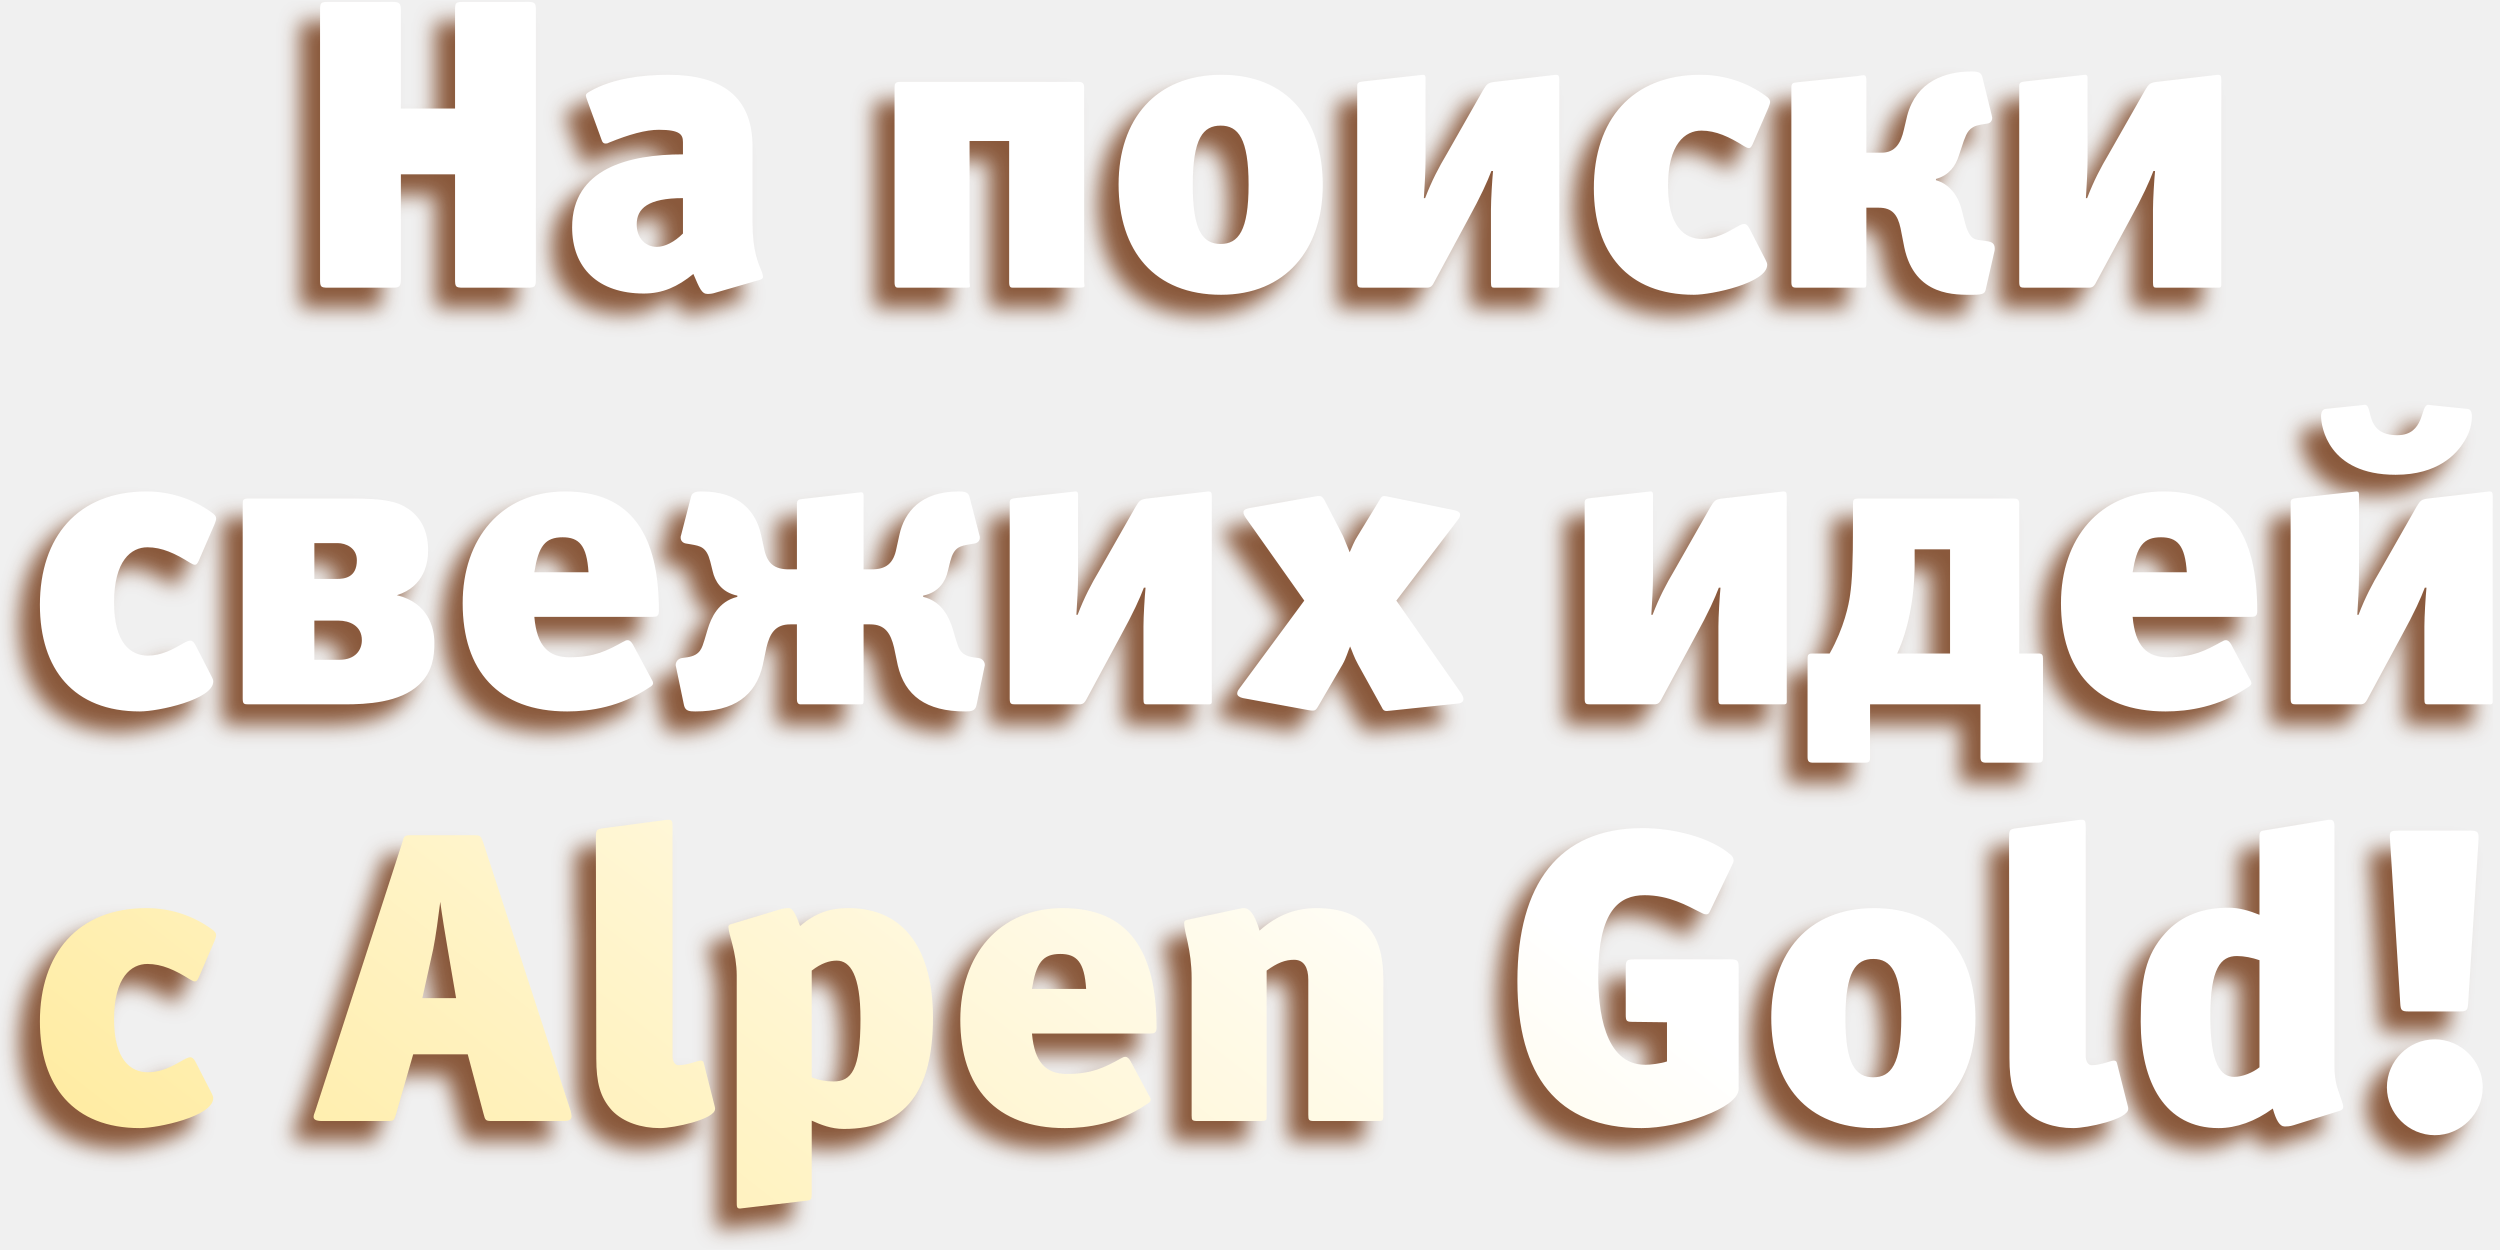
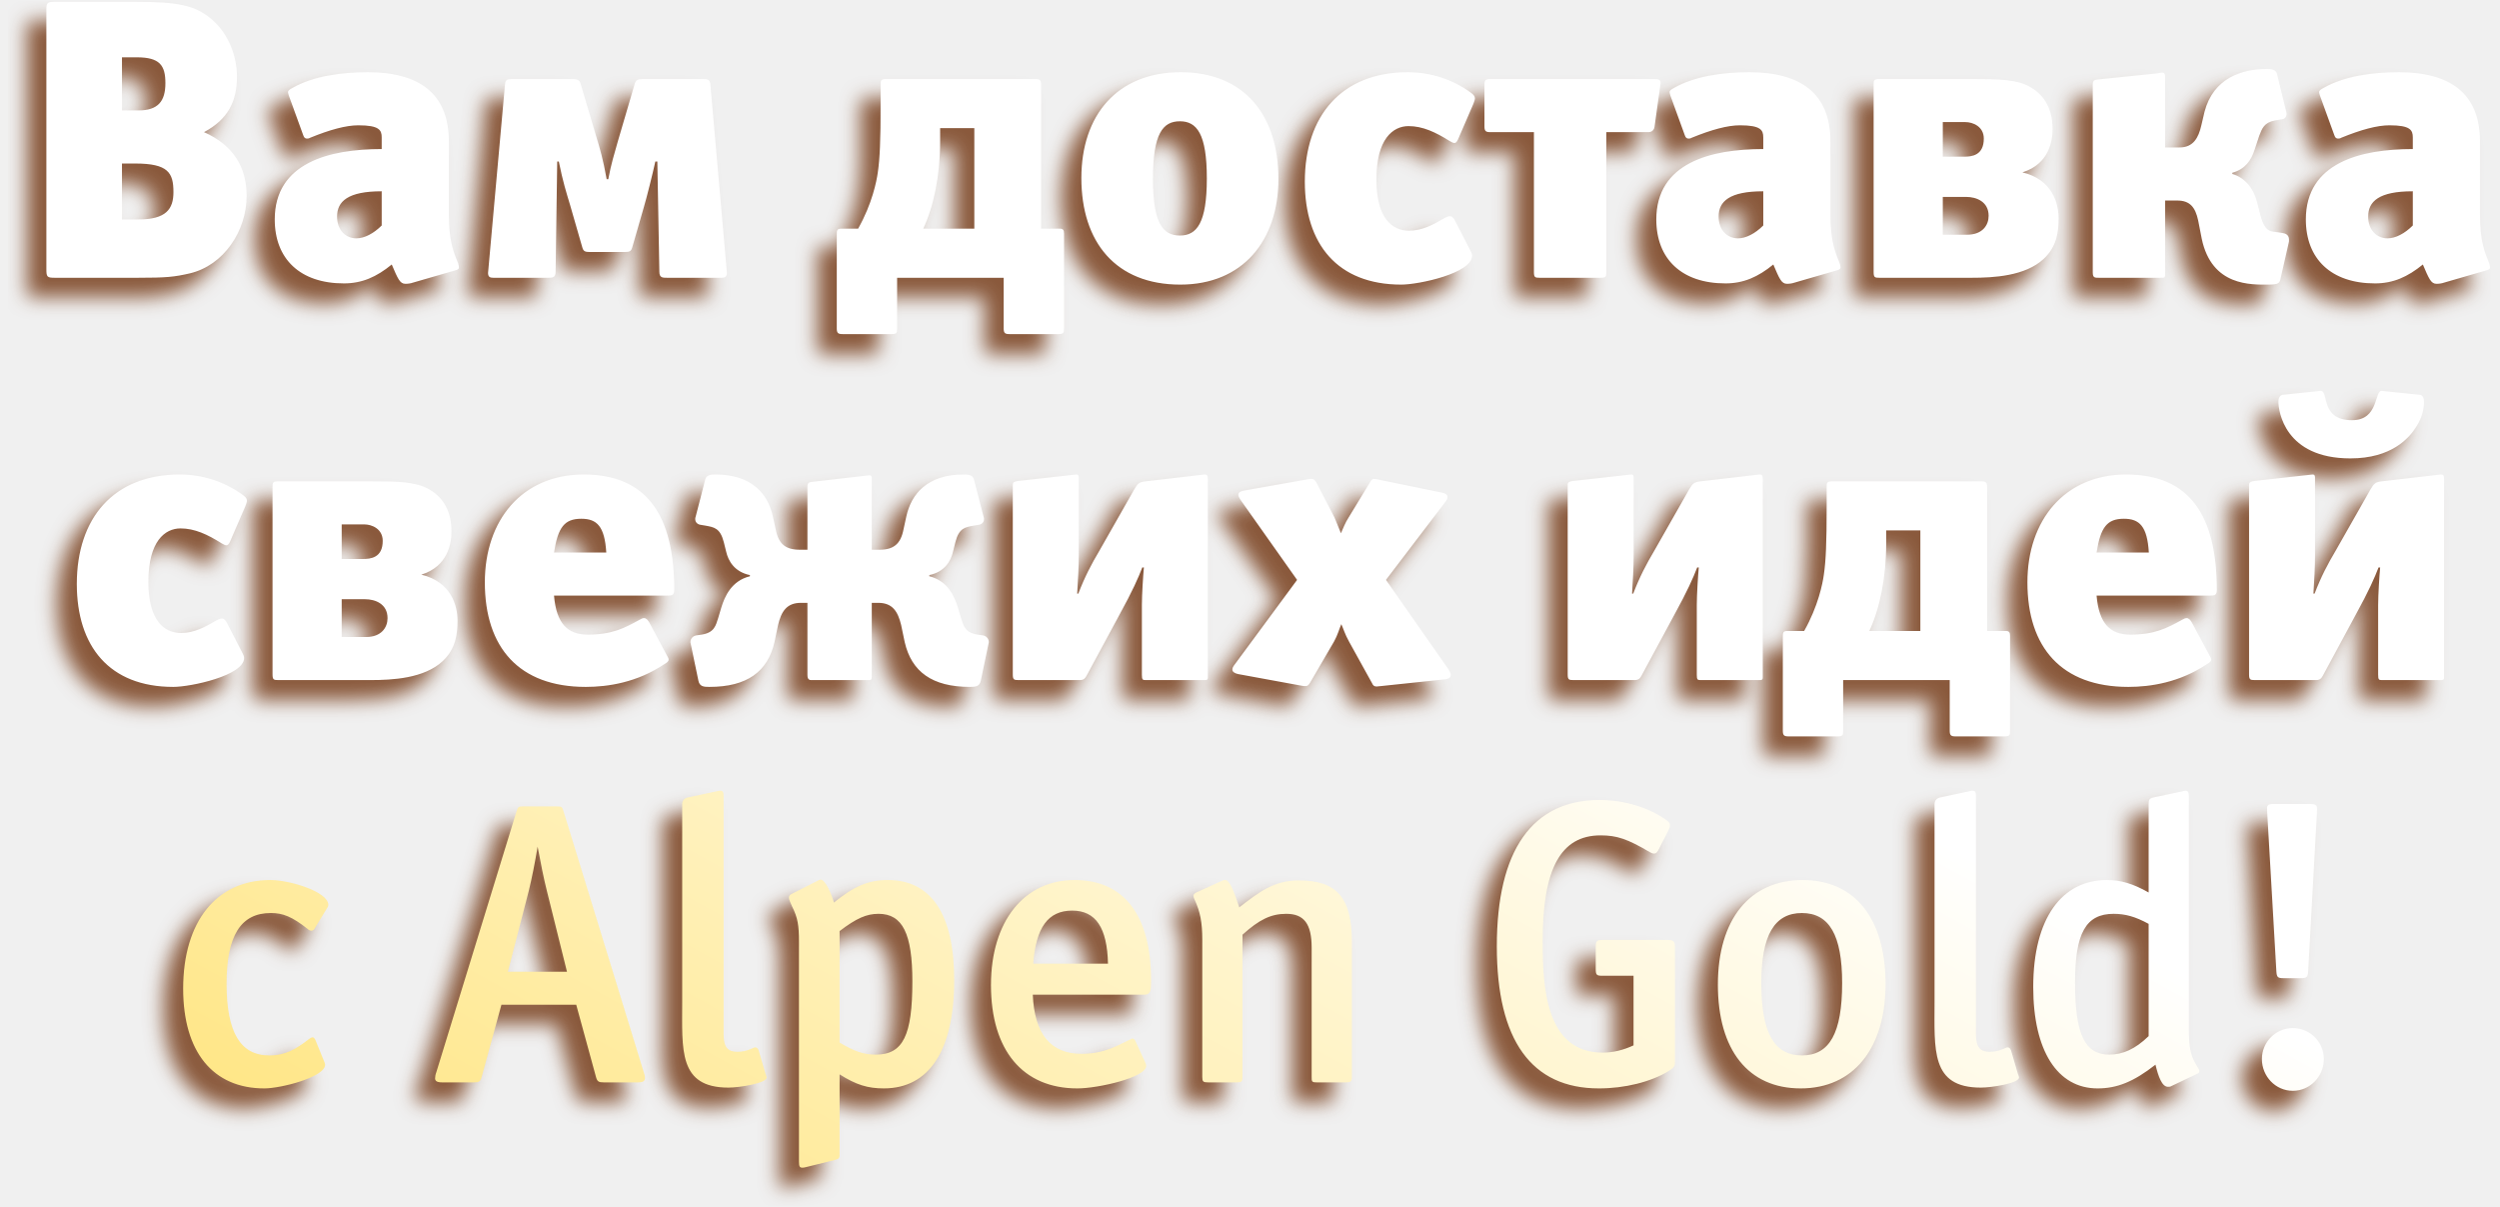
- <svg xmlns="http://www.w3.org/2000/svg" width="252" height="126" viewBox="0 0 252 126" fill="none">
+ <svg xmlns="http://www.w3.org/2000/svg" width="261" height="126" viewBox="0 0 261 126" fill="none">
  <g filter="url(#filter0_d)">
-     <path d="M54.017 28.118V1.028C54.017 0.314 53.933 0.188 53.135 0.188H46.709C45.911 0.188 45.869 0.314 45.869 1.028V10.94H40.409V1.028C40.409 0.314 40.241 0.188 39.527 0.188H33.101C32.303 0.188 32.261 0.314 32.261 1.028V28.118C32.261 28.916 32.303 29 33.101 29H39.527C40.241 29 40.409 28.916 40.409 28.118V17.576H45.869V28.118C45.869 28.916 45.911 29 46.709 29H53.135C53.933 29 54.017 28.916 54.017 28.118ZM76.822 27.488C76.402 26.438 75.856 25.304 75.856 22.406V14.762C75.856 9.764 72.748 7.538 67.372 7.538C64.6 7.538 61.702 7.958 59.602 9.134C59.224 9.344 59.056 9.428 59.056 9.638C59.056 9.722 59.098 9.806 59.14 9.974L60.652 14.132C60.736 14.384 60.862 14.468 61.03 14.468C61.114 14.468 61.24 14.468 61.366 14.384C63.424 13.544 65.104 13.082 66.406 13.082C68.59 13.082 68.842 13.586 68.842 14.342V15.56C63.382 15.56 57.67 16.988 57.67 22.91C57.67 27.026 60.316 29.588 64.894 29.588C66.784 29.588 68.296 28.916 69.892 27.614C70.522 29.084 70.732 29.63 71.32 29.63C71.614 29.63 71.866 29.588 72.118 29.504L76.612 28.202C76.864 28.118 76.906 28.034 76.906 27.908C76.906 27.782 76.864 27.656 76.822 27.488ZM68.842 23.54C68.002 24.38 67.036 24.884 66.196 24.884C65.104 24.884 64.18 24.044 64.18 22.616C64.18 21.02 65.314 19.97 68.842 19.97V23.54ZM90.171 28.454C90.171 28.958 90.339 29 90.549 29H97.101C97.647 29 97.773 29 97.773 28.832C97.773 28.748 97.731 28.58 97.731 28.412V14.216H101.721V28.454C101.721 28.958 101.889 29 102.099 29H108.651C109.197 29 109.323 28.958 109.323 28.79C109.323 28.706 109.281 28.58 109.281 28.412V8.798C109.281 8.42 109.113 8.252 108.735 8.252H90.759C90.297 8.252 90.171 8.378 90.171 8.84V28.454ZM133.334 18.668C133.334 12.032 129.764 7.538 123.128 7.538C116.492 7.538 112.754 12.032 112.754 18.584C112.754 25.304 116.366 29.714 123.086 29.714C129.596 29.714 133.334 25.136 133.334 18.668ZM125.858 18.626C125.858 23.288 124.808 24.59 123.044 24.59C121.28 24.59 120.23 23.33 120.23 18.668C120.23 13.922 121.28 12.662 123.044 12.662C124.808 12.662 125.858 13.964 125.858 18.626ZM136.806 28.412C136.806 28.958 136.932 29 137.394 29H143.82C144.24 29 144.366 28.79 144.492 28.58L147.936 22.196C149.322 19.676 149.91 18.332 150.33 17.24H150.498C150.414 18.122 150.288 20.096 150.288 21.146V28.454C150.288 28.958 150.372 29 150.666 29H156.84C157.008 29 157.176 29 157.176 28.748V8.042C157.176 7.622 157.092 7.538 156.84 7.538L150.666 8.252C149.994 8.336 149.868 8.462 149.49 9.092L145.836 15.518C145.038 16.862 144.324 18.206 143.652 19.97H143.526C143.61 18.752 143.694 17.156 143.694 15.938V7.832C143.694 7.58 143.568 7.538 143.442 7.538L137.394 8.21C137.058 8.252 136.806 8.294 136.806 8.63V28.412ZM178.258 10.856C178.342 10.604 178.426 10.436 178.426 10.268C178.426 10.058 178.3 9.89 178.006 9.68C176.116 8.294 173.806 7.538 171.412 7.538C164.482 7.538 160.66 12.116 160.66 18.962C160.66 25.472 164.062 29.714 170.74 29.714C172.546 29.714 178.132 28.538 178.132 26.69C178.132 26.522 178.048 26.354 177.964 26.186L176.368 23.078C176.2 22.742 176.032 22.574 175.822 22.574C175.654 22.574 175.444 22.658 175.15 22.826C174.058 23.456 172.924 24.086 171.538 24.086C169.816 24.086 168.136 22.826 168.136 18.752C168.136 14.51 169.858 13.166 171.496 13.166C172.966 13.166 174.31 13.796 175.78 14.72C175.99 14.846 176.158 14.93 176.284 14.93C176.452 14.93 176.536 14.804 176.662 14.552L178.258 10.856ZM188.13 20.936H189.39C190.734 20.936 191.28 21.65 191.574 22.994L191.952 24.926C193.002 29.924 197.16 29.714 198.924 29.714C199.974 29.714 200.1 29.546 200.184 29.084L201.024 25.388C201.066 25.262 201.066 25.178 201.066 25.052C201.066 24.716 200.94 24.422 200.436 24.338L199.932 24.254C199.218 24.128 198.546 24.38 198.042 22.322L197.748 21.188C197.37 19.634 196.446 18.542 195.144 18.164V18.038C196.488 17.66 197.118 16.736 197.454 15.686L197.958 14.174C198.252 13.418 198.462 12.788 199.596 12.578L200.352 12.452C200.646 12.41 200.814 12.158 200.814 11.864C200.814 11.78 200.772 11.738 200.772 11.654L199.806 7.706C199.68 7.244 199.218 7.202 198.756 7.202C196.11 7.202 193.17 8.168 192.246 11.654L191.91 13.082C191.616 14.384 191.07 15.392 189.642 15.392H188.13V8.084C188.13 7.706 188.046 7.58 187.836 7.58C187.71 7.58 187.542 7.622 187.29 7.664L181.158 8.294C180.738 8.336 180.57 8.378 180.57 8.84V28.454C180.57 29 180.78 29 181.2 29H187.71C188.13 29 188.13 29 188.13 28.412V20.936ZM203.538 28.412C203.538 28.958 203.664 29 204.126 29H210.552C210.972 29 211.098 28.79 211.224 28.58L214.668 22.196C216.054 19.676 216.642 18.332 217.062 17.24H217.23C217.146 18.122 217.02 20.096 217.02 21.146V28.454C217.02 28.958 217.104 29 217.398 29H223.572C223.74 29 223.908 29 223.908 28.748V8.042C223.908 7.622 223.824 7.538 223.572 7.538L217.398 8.252C216.726 8.336 216.6 8.462 216.222 9.092L212.568 15.518C211.77 16.862 211.056 18.206 210.384 19.97H210.258C210.342 18.752 210.426 17.156 210.426 15.938V7.832C210.426 7.58 210.3 7.538 210.174 7.538L204.126 8.21C203.79 8.252 203.538 8.294 203.538 8.63V28.412ZM21.62 52.856C21.704 52.604 21.788 52.436 21.788 52.268C21.788 52.058 21.662 51.89 21.368 51.68C19.478 50.294 17.168 49.538 14.774 49.538C7.844 49.538 4.022 54.116 4.022 60.962C4.022 67.472 7.424 71.714 14.102 71.714C15.908 71.714 21.494 70.538 21.494 68.69C21.494 68.522 21.41 68.354 21.326 68.186L19.73 65.078C19.562 64.742 19.394 64.574 19.184 64.574C19.016 64.574 18.806 64.658 18.512 64.826C17.42 65.456 16.286 66.086 14.9 66.086C13.178 66.086 11.498 64.826 11.498 60.752C11.498 56.51 13.22 55.166 14.858 55.166C16.328 55.166 17.672 55.796 19.142 56.72C19.352 56.846 19.52 56.93 19.646 56.93C19.814 56.93 19.898 56.804 20.024 56.552L21.62 52.856ZM34.712 71C36.98 71 40.298 70.832 42.23 69.026C43.616 67.724 43.784 66.17 43.784 64.784C43.784 63.272 43.154 60.752 40.004 59.996C42.818 59.114 43.154 56.678 43.154 55.46C43.154 53.024 41.978 51.722 40.76 51.05C39.374 50.294 37.61 50.252 34.67 50.252H25.052C24.506 50.252 24.464 50.378 24.464 50.84V70.412C24.464 70.958 24.59 71 25.052 71H34.712ZM31.688 54.746H34.04C34.838 54.746 35.972 55.208 35.972 56.468C35.972 58.232 34.712 58.358 33.914 58.358H31.688V54.746ZM31.688 62.558H34.124C35.216 62.558 36.476 63.062 36.476 64.532C36.476 65.498 35.846 66.506 34.208 66.506H31.688V62.558ZM66.419 61.592C66.419 53.864 63.605 49.538 56.969 49.538C50.501 49.538 46.637 54.326 46.637 60.794C46.637 67.598 50.207 71.714 57.179 71.714C59.489 71.714 62.555 71.252 65.411 69.32C65.705 69.152 65.831 69.026 65.831 68.858C65.831 68.774 65.789 68.648 65.705 68.522L63.815 64.994C63.647 64.7 63.479 64.532 63.269 64.532C63.143 64.532 63.017 64.574 62.807 64.7C61.211 65.582 59.909 66.254 57.389 66.254C55.289 66.254 54.113 65.12 53.861 62.18H65.747C66.167 62.18 66.419 62.138 66.419 61.592ZM59.321 57.686H53.861C54.281 55.04 54.953 54.158 56.717 54.158C58.355 54.158 59.153 54.956 59.321 57.686ZM87.049 62.936H87.721C89.233 62.936 89.778 63.86 90.115 65.246L90.493 67.052C91.207 70.118 93.349 71.714 97.296 71.714C97.885 71.714 98.305 71.672 98.43 71.084L99.27 67.052C99.27 66.716 99.061 66.422 98.683 66.338L98.094 66.254C96.751 66.044 96.624 65.288 96.373 64.532L96.037 63.398C95.701 62.306 94.987 60.626 93.055 60.164V60.038C94.692 59.702 95.323 58.526 95.532 57.602L95.784 56.594C96.162 55.124 96.793 55.04 97.716 54.872L98.221 54.788C98.514 54.746 98.766 54.536 98.766 54.2C98.766 54.116 98.766 54.032 98.725 53.948L97.716 50.042C97.591 49.58 97.129 49.538 96.624 49.538C92.844 49.538 91.165 51.596 90.66 53.906L90.367 55.25C90.073 56.804 89.317 57.392 87.847 57.392H87.049V49.916C87.049 49.664 86.922 49.622 86.796 49.622L80.916 50.294C80.581 50.336 80.329 50.336 80.329 50.798V57.392H79.531C78.061 57.392 77.305 56.804 77.01 55.25L76.716 53.906C76.213 51.596 74.532 49.538 70.752 49.538C70.249 49.538 69.787 49.58 69.66 50.042L68.653 53.948C68.611 54.032 68.611 54.116 68.611 54.2C68.611 54.536 68.862 54.746 69.156 54.788L69.66 54.872C70.585 55.04 71.215 55.124 71.593 56.594L71.844 57.602C72.055 58.526 72.684 59.702 74.323 60.038V60.164C72.391 60.626 71.677 62.306 71.341 63.398L71.004 64.532C70.752 65.288 70.626 66.044 69.282 66.254L68.695 66.338C68.317 66.422 68.106 66.716 68.106 67.052L68.947 71.084C69.073 71.672 69.493 71.714 70.081 71.714C74.028 71.714 76.171 70.118 76.885 67.052L77.263 65.246C77.599 63.86 78.144 62.936 79.656 62.936H80.329V70.454C80.329 70.706 80.371 71 80.707 71H86.754C86.965 71 87.049 70.958 87.049 70.664V62.936ZM101.779 70.412C101.779 70.958 101.905 71 102.367 71H108.793C109.213 71 109.339 70.79 109.465 70.58L112.909 64.196C114.295 61.676 114.883 60.332 115.303 59.24H115.471C115.387 60.122 115.261 62.096 115.261 63.146V70.454C115.261 70.958 115.345 71 115.639 71H121.813C121.981 71 122.149 71 122.149 70.748V50.042C122.149 49.622 122.065 49.538 121.813 49.538L115.639 50.252C114.967 50.336 114.841 50.462 114.463 51.092L110.809 57.518C110.011 58.862 109.297 60.206 108.625 61.97H108.499C108.583 60.752 108.667 59.156 108.667 57.938V49.832C108.667 49.58 108.541 49.538 108.415 49.538L102.367 50.21C102.031 50.252 101.779 50.294 101.779 50.63V70.412ZM147.305 69.908L140.753 60.542L146.927 52.436C147.095 52.226 147.179 52.058 147.179 51.89C147.179 51.68 147.011 51.512 146.591 51.428L140.039 50.084C139.829 50.042 139.661 50 139.535 50C139.325 50 139.241 50.084 139.073 50.378L136.847 54.032C136.511 54.536 136.259 55.208 136.049 55.67C135.881 55.292 135.587 54.494 135.377 54.032L133.487 50.378C133.319 50.126 133.235 50 132.983 50C132.899 50 132.731 50 132.563 50.042L125.927 51.218C125.507 51.302 125.339 51.428 125.339 51.638C125.339 51.806 125.423 51.974 125.591 52.226L131.471 60.542L124.961 69.362C124.793 69.572 124.709 69.74 124.709 69.908C124.709 70.118 124.919 70.286 125.297 70.37L131.933 71.588C132.143 71.63 132.227 71.63 132.353 71.63C132.563 71.63 132.647 71.546 132.815 71.294L135.335 66.968C135.713 66.296 135.881 65.624 136.091 65.162C136.301 65.624 136.469 66.212 136.889 66.968L139.283 71.294C139.409 71.588 139.535 71.672 139.787 71.672C139.913 71.672 140.039 71.63 140.207 71.63L146.969 70.916C147.347 70.874 147.515 70.706 147.515 70.454C147.515 70.286 147.431 70.118 147.305 69.908ZM159.734 70.412C159.734 70.958 159.86 71 160.322 71H166.748C167.168 71 167.294 70.79 167.42 70.58L170.864 64.196C172.25 61.676 172.838 60.332 173.258 59.24H173.426C173.342 60.122 173.216 62.096 173.216 63.146V70.454C173.216 70.958 173.3 71 173.594 71H179.768C179.936 71 180.104 71 180.104 70.748V50.042C180.104 49.622 180.02 49.538 179.768 49.538L173.594 50.252C172.922 50.336 172.796 50.462 172.418 51.092L168.764 57.518C167.966 58.862 167.252 60.206 166.58 61.97H166.454C166.538 60.752 166.622 59.156 166.622 57.938V49.832C166.622 49.58 166.496 49.538 166.37 49.538L160.322 50.21C159.986 50.252 159.734 50.294 159.734 50.63V70.412ZM203.538 50.84C203.538 50.378 203.412 50.252 202.95 50.252H187.368C186.822 50.252 186.78 50.378 186.78 50.84V52.856C186.78 56.72 186.696 58.568 186.486 59.996C186.36 60.92 185.898 63.272 184.428 65.876H182.622C182.202 65.876 182.202 66.128 182.202 66.464V76.292C182.202 76.754 182.328 76.88 182.79 76.88H187.914C188.46 76.88 188.502 76.754 188.502 76.292V71H199.632V76.292C199.632 76.754 199.758 76.88 200.22 76.88H205.344C205.89 76.88 205.932 76.754 205.932 76.292V66.38C205.932 66.044 205.848 65.876 205.512 65.876H203.538V50.84ZM196.566 65.876H191.232C192.324 63.566 192.996 60.29 192.996 56.762V55.376H196.566V65.876ZM227.528 61.592C227.528 53.864 224.714 49.538 218.078 49.538C211.61 49.538 207.746 54.326 207.746 60.794C207.746 67.598 211.316 71.714 218.288 71.714C220.598 71.714 223.664 71.252 226.52 69.32C226.814 69.152 226.94 69.026 226.94 68.858C226.94 68.774 226.898 68.648 226.814 68.522L224.924 64.994C224.756 64.7 224.588 64.532 224.378 64.532C224.252 64.532 224.126 64.574 223.916 64.7C222.32 65.582 221.018 66.254 218.498 66.254C216.398 66.254 215.222 65.12 214.97 62.18H226.856C227.276 62.18 227.528 62.138 227.528 61.592ZM220.43 57.686H214.97C215.39 55.04 216.062 54.158 217.826 54.158C219.464 54.158 220.262 54.956 220.43 57.686ZM245.092 40.844C244.966 40.844 244.882 40.802 244.756 40.802C243.958 40.802 244.462 43.868 241.648 43.868C238.288 43.868 239.254 40.802 238.372 40.802C238.246 40.802 238.162 40.844 238.036 40.844L234.382 41.222C234.298 41.222 233.962 41.348 233.962 41.936C233.962 42.944 234.634 47.858 241.48 47.858C245.764 47.858 247.612 45.758 248.368 44.54C249.04 43.49 249.166 42.566 249.166 41.936C249.166 41.348 248.872 41.222 248.746 41.222L245.092 40.844ZM230.896 70.412C230.896 70.958 231.022 71 231.484 71H237.91C238.33 71 238.456 70.79 238.582 70.58L242.026 64.196C243.412 61.676 244 60.332 244.42 59.24H244.588C244.504 60.122 244.378 62.096 244.378 63.146V70.454C244.378 70.958 244.462 71 244.756 71H250.93C251.098 71 251.266 71 251.266 70.748V50.042C251.266 49.622 251.182 49.538 250.93 49.538L244.756 50.252C244.084 50.336 243.958 50.462 243.58 51.092L239.926 57.518C239.128 58.862 238.414 60.206 237.742 61.97H237.616C237.7 60.752 237.784 59.156 237.784 57.938V49.832C237.784 49.58 237.658 49.538 237.532 49.538L231.484 50.21C231.148 50.252 230.896 50.294 230.896 50.63V70.412Z" fill="white" />
-     <path d="M21.62 94.856C21.704 94.604 21.788 94.436 21.788 94.268C21.788 94.058 21.662 93.89 21.368 93.68C19.478 92.294 17.168 91.538 14.774 91.538C7.844 91.538 4.022 96.116 4.022 102.962C4.022 109.472 7.424 113.714 14.102 113.714C15.908 113.714 21.494 112.538 21.494 110.69C21.494 110.522 21.41 110.354 21.326 110.186L19.73 107.078C19.562 106.742 19.394 106.574 19.184 106.574C19.016 106.574 18.806 106.658 18.512 106.826C17.42 107.456 16.286 108.086 14.9 108.086C13.178 108.086 11.498 106.826 11.498 102.752C11.498 98.51 13.22 97.166 14.858 97.166C16.328 97.166 17.672 97.796 19.142 98.72C19.352 98.846 19.52 98.93 19.646 98.93C19.814 98.93 19.898 98.804 20.024 98.552L21.62 94.856ZM57.523 111.992L48.703 84.902C48.452 84.23 48.41 84.188 47.737 84.188H41.48C40.766 84.188 40.724 84.272 40.556 84.902L31.777 111.992C31.694 112.202 31.61 112.412 31.61 112.58C31.61 112.832 31.82 113 32.492 113H39.044C39.715 113 39.715 112.958 39.925 112.286L41.648 106.28H47.15L48.745 112.286C48.913 112.958 48.956 113 49.669 113H56.767C57.398 113 57.608 112.874 57.608 112.496C57.608 112.37 57.566 112.202 57.523 111.992ZM45.974 100.61H42.572L43.663 95.696C43.916 94.478 44.209 92.252 44.377 90.908C44.545 92.168 44.923 94.52 45.133 95.696L45.974 100.61ZM72.034 111.488L70.942 107.162C70.9 106.952 70.774 106.91 70.606 106.91C70.312 106.91 69.346 107.372 68.38 107.372C68.044 107.372 67.792 106.994 67.792 106.448V83.39C67.792 82.802 67.75 82.634 67.414 82.634C67.288 82.634 67.12 82.634 66.91 82.676L60.61 83.516C60.106 83.6 60.064 83.768 60.064 84.44L60.106 106.658C60.106 109.136 60.484 110.606 61.702 111.95C62.836 113.126 64.642 113.714 66.532 113.714C67.918 113.714 72.076 112.832 72.076 111.782C72.076 111.698 72.076 111.614 72.034 111.488ZM94.044 102.584C94.044 95.99 91.356 91.538 85.518 91.538C83.67 91.538 82.242 92 80.646 93.344C80.31 92.42 79.974 91.538 79.512 91.538C79.218 91.538 78.924 91.58 78.63 91.664L73.758 93.134C73.548 93.176 73.422 93.26 73.422 93.428C73.422 94.142 74.262 95.99 74.262 98.342V121.106C74.262 121.652 74.262 121.82 74.598 121.82L81.36 121.022C81.738 120.98 81.822 120.896 81.822 120.35V112.958C82.746 113.378 83.796 113.798 85.056 113.798C91.356 113.798 94.044 109.85 94.044 102.584ZM86.736 102.71C86.736 107.876 85.812 109.01 84.006 109.01C83.292 109.01 82.494 108.884 81.822 108.59V97.838C82.788 97.082 83.628 96.83 84.342 96.83C85.686 96.83 86.736 98.258 86.736 102.71ZM116.581 103.592C116.581 95.864 113.767 91.538 107.131 91.538C100.663 91.538 96.799 96.326 96.799 102.794C96.799 109.598 100.369 113.714 107.341 113.714C109.651 113.714 112.717 113.252 115.573 111.32C115.867 111.152 115.993 111.026 115.993 110.858C115.993 110.774 115.951 110.648 115.867 110.522L113.977 106.994C113.809 106.7 113.641 106.532 113.431 106.532C113.305 106.532 113.179 106.574 112.969 106.7C111.373 107.582 110.071 108.254 107.551 108.254C105.451 108.254 104.275 107.12 104.023 104.18H115.909C116.329 104.18 116.581 104.138 116.581 103.592ZM109.483 99.686H104.023C104.443 97.04 105.115 96.158 106.879 96.158C108.517 96.158 109.315 96.956 109.483 99.686ZM139.437 112.37V98.594C139.437 94.1 137.421 91.538 132.717 91.538C130.617 91.538 128.769 92.21 126.963 93.806C126.459 92.084 125.913 91.538 125.409 91.538C125.283 91.538 125.157 91.538 125.031 91.58L119.697 92.714C119.445 92.756 119.361 92.84 119.361 93.05C119.361 93.974 120.117 95.738 120.117 98.594V112.454C120.117 112.916 120.159 113 120.747 113H127.047C127.635 113 127.677 112.916 127.677 112.58V97.838C128.769 97.04 129.567 96.746 130.449 96.746C131.415 96.746 131.877 97.502 131.877 98.762V112.37C131.877 112.916 131.919 113 132.507 113H138.975C139.395 113 139.437 112.916 139.437 112.37ZM175.256 109.766V97.502C175.256 96.872 175.172 96.704 174.458 96.704H164.756C163.958 96.704 163.874 96.788 163.874 97.586V102.248C163.874 102.962 163.958 103.004 164.672 103.004L168.032 103.046V106.994C167.402 107.204 166.394 107.33 165.848 107.33C161.648 107.33 161.102 101.66 161.102 98.384C161.102 91.748 163.244 90.236 165.764 90.236C168.242 90.236 170.048 91.286 171.392 91.958C171.56 92.042 171.77 92.168 171.98 92.168C172.106 92.168 172.232 92.126 172.316 91.958L174.668 87.044C174.71 86.918 174.752 86.834 174.752 86.75C174.752 86.54 174.626 86.288 174.458 86.162C172.358 84.356 168.62 83.474 165.554 83.474C157.07 83.474 152.996 89.186 152.954 98.762V98.93C152.954 108.38 156.944 113.714 165.47 113.714C169.208 113.714 175.256 111.74 175.256 109.766ZM199.123 102.668C199.123 96.032 195.553 91.538 188.917 91.538C182.281 91.538 178.543 96.032 178.543 102.584C178.543 109.304 182.155 113.714 188.875 113.714C195.385 113.714 199.123 109.136 199.123 102.668ZM191.647 102.626C191.647 107.288 190.597 108.59 188.833 108.59C187.069 108.59 186.019 107.33 186.019 102.668C186.019 97.922 187.069 96.662 188.833 96.662C190.597 96.662 191.647 97.964 191.647 102.626ZM214.481 111.488L213.389 107.162C213.347 106.952 213.221 106.91 213.053 106.91C212.759 106.91 211.793 107.372 210.827 107.372C210.491 107.372 210.239 106.994 210.239 106.448V83.39C210.239 82.802 210.197 82.634 209.861 82.634C209.735 82.634 209.567 82.634 209.357 82.676L203.057 83.516C202.553 83.6 202.511 83.768 202.511 84.44L202.553 106.658C202.553 109.136 202.931 110.606 204.149 111.95C205.283 113.126 207.089 113.714 208.979 113.714C210.365 113.714 214.523 112.832 214.523 111.782C214.523 111.698 214.523 111.614 214.481 111.488ZM236.071 111.026C235.735 109.934 235.315 109.262 235.315 107.498V83.306C235.315 82.76 235.147 82.634 234.853 82.634C234.727 82.634 234.601 82.634 234.475 82.676L228.133 83.726C227.797 83.768 227.755 83.978 227.755 84.314V92.21C226.705 91.79 225.697 91.496 224.647 91.496C222.085 91.496 219.901 92.252 218.263 94.058C216.247 96.284 215.785 98.72 215.785 103.004C215.785 109.094 218.221 113.714 223.639 113.714C225.403 113.714 227.335 113.042 229.099 111.74C229.435 112.958 229.813 113.546 230.275 113.546C230.569 113.546 230.779 113.546 231.199 113.42L235.777 111.992C236.071 111.908 236.197 111.782 236.197 111.572C236.197 111.446 236.155 111.278 236.071 111.026ZM227.755 107.582C227.083 108.128 226.033 108.548 225.193 108.548C223.849 108.548 222.799 107.246 222.799 102.458C222.799 97.586 223.849 96.368 225.487 96.368C226.201 96.368 227.041 96.536 227.755 96.788V107.582ZM249.839 84.608V84.356C249.839 83.852 249.671 83.726 248.957 83.726H241.733C241.019 83.726 240.893 83.81 240.893 84.314L241.943 101.114C241.985 101.828 242.069 101.954 242.783 101.954H247.949C248.663 101.954 248.747 101.828 248.789 101.114L249.839 84.608ZM250.259 109.598C250.259 106.952 248.075 104.768 245.429 104.768C242.783 104.768 240.599 106.952 240.599 109.598C240.599 112.244 242.783 114.428 245.429 114.428C248.075 114.428 250.259 112.244 250.259 109.598Z" fill="url(#paint0_linear)" />
+     <path d="M25.759 20.432C25.759 17.492 24.415 15.182 21.307 13.796C23.827 12.452 24.751 10.562 24.751 8C24.751 5.774 23.827 3.548 22.231 2.12C20.425 0.524 18.577 0.188 13.999 0.188H5.725C4.927 0.188 4.843 0.314 4.843 1.028V28.118C4.843 28.916 4.927 29 5.725 29H14.377C17.401 29 18.199 28.916 19.837 28.538C23.365 27.698 25.759 24.128 25.759 20.432ZM17.275 8.672C17.275 10.562 16.519 11.528 14.461 11.528H12.739V5.984H14.293C16.687 5.984 17.275 6.824 17.275 8.672ZM18.115 20.054C18.115 21.818 17.359 22.91 14.461 22.91H12.739V17.072H14.125C17.569 17.072 18.115 18.038 18.115 20.054ZM47.846 27.488C47.426 26.438 46.88 25.304 46.88 22.406V14.762C46.88 9.764 43.772 7.538 38.396 7.538C35.624 7.538 32.726 7.958 30.626 9.134C30.248 9.344 30.08 9.428 30.08 9.638C30.08 9.722 30.122 9.806 30.164 9.974L31.676 14.132C31.76 14.384 31.886 14.468 32.054 14.468C32.138 14.468 32.264 14.468 32.39 14.384C34.448 13.544 36.128 13.082 37.43 13.082C39.614 13.082 39.866 13.586 39.866 14.342V15.56C34.406 15.56 28.694 16.988 28.694 22.91C28.694 27.026 31.34 29.588 35.918 29.588C37.808 29.588 39.32 28.916 40.916 27.614C41.546 29.084 41.756 29.63 42.344 29.63C42.638 29.63 42.89 29.588 43.142 29.504L47.636 28.202C47.888 28.118 47.93 28.034 47.93 27.908C47.93 27.782 47.888 27.656 47.846 27.488ZM39.866 23.54C39.026 24.38 38.06 24.884 37.22 24.884C36.128 24.884 35.204 24.044 35.204 22.616C35.204 21.02 36.338 19.97 39.866 19.97V23.54ZM67.142 8.252C66.764 8.252 66.428 8.294 66.302 8.714L64.538 14.72C64.16 16.064 63.824 17.114 63.53 18.71H63.362C62.984 16.61 62.648 15.476 62.312 14.384L60.632 8.714C60.506 8.294 60.17 8.252 59.792 8.252H53.534C52.988 8.252 52.778 8.294 52.736 8.882L50.972 28.496C50.972 28.916 51.182 29 51.518 29H57.23C57.692 29 58.028 29 58.028 28.37L58.196 16.862H58.364C58.784 18.962 59.162 20.138 59.54 21.398L60.8 25.766C60.926 26.228 61.052 26.312 61.64 26.312H65.21C65.798 26.312 65.924 26.228 66.05 25.766L67.226 21.692C67.562 20.558 68.15 18.206 68.444 16.862H68.654L68.864 28.37C68.864 29 69.2 29 69.662 29H75.374C75.752 29 75.92 28.832 75.92 28.496L74.198 8.882C74.156 8.294 73.946 8.252 73.4 8.252H67.142ZM108.732 8.84C108.732 8.378 108.606 8.252 108.144 8.252H92.561C92.016 8.252 91.974 8.378 91.974 8.84V10.856C91.974 14.72 91.889 16.568 91.68 17.996C91.553 18.92 91.091 21.272 89.621 23.876H87.816C87.395 23.876 87.395 24.128 87.395 24.464V34.292C87.395 34.754 87.522 34.88 87.984 34.88H93.108C93.653 34.88 93.695 34.754 93.695 34.292V29H104.826V34.292C104.826 34.754 104.952 34.88 105.414 34.88H110.538C111.084 34.88 111.126 34.754 111.126 34.292V24.38C111.126 24.044 111.042 23.876 110.706 23.876H108.732V8.84ZM101.76 23.876H96.425C97.517 21.566 98.189 18.29 98.189 14.762V13.376H101.76V23.876ZM133.52 18.668C133.52 12.032 129.95 7.538 123.314 7.538C116.678 7.538 112.94 12.032 112.94 18.584C112.94 25.304 116.552 29.714 123.272 29.714C129.782 29.714 133.52 25.136 133.52 18.668ZM126.044 18.626C126.044 23.288 124.994 24.59 123.23 24.59C121.466 24.59 120.416 23.33 120.416 18.668C120.416 13.922 121.466 12.662 123.23 12.662C124.994 12.662 126.044 13.964 126.044 18.626ZM153.876 10.856C153.96 10.604 154.044 10.436 154.044 10.268C154.044 10.058 153.918 9.89 153.624 9.68C151.734 8.294 149.424 7.538 147.03 7.538C140.1 7.538 136.278 12.116 136.278 18.962C136.278 25.472 139.68 29.714 146.358 29.714C148.164 29.714 153.75 28.538 153.75 26.69C153.75 26.522 153.666 26.354 153.582 26.186L151.986 23.078C151.818 22.742 151.65 22.574 151.44 22.574C151.272 22.574 151.062 22.658 150.768 22.826C149.676 23.456 148.542 24.086 147.156 24.086C145.434 24.086 143.754 22.826 143.754 18.752C143.754 14.51 145.476 13.166 147.114 13.166C148.584 13.166 149.928 13.796 151.398 14.72C151.608 14.846 151.776 14.93 151.902 14.93C152.07 14.93 152.154 14.804 152.28 14.552L153.876 10.856ZM167.766 13.796H172.176C172.68 13.796 172.806 13.334 172.806 13.208L173.436 8.672C173.436 8.294 173.184 8.252 172.764 8.252H155.628C155.166 8.252 155.04 8.378 155.04 8.84V13.208C155.04 13.67 155.166 13.796 155.628 13.796H160.206V28.412C160.206 28.958 160.332 29 160.794 29H167.178C167.724 29 167.766 28.874 167.766 28.412V13.796ZM192.139 27.488C191.719 26.438 191.173 25.304 191.173 22.406V14.762C191.173 9.764 188.065 7.538 182.689 7.538C179.917 7.538 177.019 7.958 174.919 9.134C174.541 9.344 174.373 9.428 174.373 9.638C174.373 9.722 174.415 9.806 174.457 9.974L175.969 14.132C176.053 14.384 176.179 14.468 176.347 14.468C176.431 14.468 176.557 14.468 176.683 14.384C178.741 13.544 180.421 13.082 181.723 13.082C183.907 13.082 184.159 13.586 184.159 14.342V15.56C178.699 15.56 172.987 16.988 172.987 22.91C172.987 27.026 175.633 29.588 180.211 29.588C182.101 29.588 183.613 28.916 185.209 27.614C185.839 29.084 186.049 29.63 186.637 29.63C186.931 29.63 187.183 29.588 187.435 29.504L191.929 28.202C192.181 28.118 192.223 28.034 192.223 27.908C192.223 27.782 192.181 27.656 192.139 27.488ZM184.159 23.54C183.319 24.38 182.353 24.884 181.513 24.884C180.421 24.884 179.497 24.044 179.497 22.616C179.497 21.02 180.631 19.97 184.159 19.97V23.54ZM205.933 29C208.201 29 211.519 28.832 213.451 27.026C214.837 25.724 215.005 24.17 215.005 22.784C215.005 21.272 214.375 18.752 211.225 17.996C214.039 17.114 214.375 14.678 214.375 13.46C214.375 11.024 213.199 9.722 211.981 9.05C210.595 8.294 208.831 8.252 205.891 8.252H196.273C195.727 8.252 195.685 8.378 195.685 8.84V28.412C195.685 28.958 195.811 29 196.273 29H205.933ZM202.909 12.746H205.261C206.059 12.746 207.193 13.208 207.193 14.468C207.193 16.232 205.933 16.358 205.135 16.358H202.909V12.746ZM202.909 20.558H205.345C206.437 20.558 207.697 21.062 207.697 22.532C207.697 23.498 207.067 24.506 205.429 24.506H202.909V20.558ZM226.132 20.936H227.392C228.736 20.936 229.282 21.65 229.576 22.994L229.954 24.926C231.004 29.924 235.162 29.714 236.926 29.714C237.976 29.714 238.102 29.546 238.186 29.084L239.026 25.388C239.068 25.262 239.068 25.178 239.068 25.052C239.068 24.716 238.942 24.422 238.438 24.338L237.934 24.254C237.22 24.128 236.548 24.38 236.044 22.322L235.75 21.188C235.372 19.634 234.448 18.542 233.146 18.164V18.038C234.49 17.66 235.12 16.736 235.456 15.686L235.96 14.174C236.254 13.418 236.464 12.788 237.598 12.578L238.354 12.452C238.648 12.41 238.816 12.158 238.816 11.864C238.816 11.78 238.774 11.738 238.774 11.654L237.808 7.706C237.682 7.244 237.22 7.202 236.758 7.202C234.112 7.202 231.172 8.168 230.248 11.654L229.912 13.082C229.618 14.384 229.072 15.392 227.644 15.392H226.132V8.084C226.132 7.706 226.048 7.58 225.838 7.58C225.712 7.58 225.544 7.622 225.292 7.664L219.16 8.294C218.74 8.336 218.572 8.378 218.572 8.84V28.454C218.572 29 218.782 29 219.202 29H225.712C226.132 29 226.132 29 226.132 28.412V20.936ZM259.978 27.488C259.558 26.438 259.012 25.304 259.012 22.406V14.762C259.012 9.764 255.904 7.538 250.528 7.538C247.756 7.538 244.858 7.958 242.758 9.134C242.38 9.344 242.212 9.428 242.212 9.638C242.212 9.722 242.254 9.806 242.296 9.974L243.808 14.132C243.892 14.384 244.018 14.468 244.186 14.468C244.27 14.468 244.396 14.468 244.522 14.384C246.58 13.544 248.26 13.082 249.562 13.082C251.746 13.082 251.998 13.586 251.998 14.342V15.56C246.538 15.56 240.826 16.988 240.826 22.91C240.826 27.026 243.472 29.588 248.05 29.588C249.94 29.588 251.452 28.916 253.048 27.614C253.678 29.084 253.888 29.63 254.476 29.63C254.77 29.63 255.022 29.588 255.274 29.504L259.768 28.202C260.02 28.118 260.062 28.034 260.062 27.908C260.062 27.782 260.02 27.656 259.978 27.488ZM251.998 23.54C251.158 24.38 250.192 24.884 249.352 24.884C248.26 24.884 247.336 24.044 247.336 22.616C247.336 21.02 248.47 19.97 251.998 19.97V23.54ZM25.62 52.856C25.704 52.604 25.788 52.436 25.788 52.268C25.788 52.058 25.662 51.89 25.368 51.68C23.478 50.294 21.168 49.538 18.774 49.538C11.844 49.538 8.022 54.116 8.022 60.962C8.022 67.472 11.424 71.714 18.102 71.714C19.908 71.714 25.494 70.538 25.494 68.69C25.494 68.522 25.41 68.354 25.326 68.186L23.73 65.078C23.562 64.742 23.394 64.574 23.184 64.574C23.016 64.574 22.806 64.658 22.512 64.826C21.42 65.456 20.286 66.086 18.9 66.086C17.178 66.086 15.498 64.826 15.498 60.752C15.498 56.51 17.22 55.166 18.858 55.166C20.328 55.166 21.672 55.796 23.142 56.72C23.352 56.846 23.52 56.93 23.646 56.93C23.814 56.93 23.898 56.804 24.024 56.552L25.62 52.856ZM38.712 71C40.98 71 44.298 70.832 46.23 69.026C47.616 67.724 47.784 66.17 47.784 64.784C47.784 63.272 47.154 60.752 44.004 59.996C46.818 59.114 47.154 56.678 47.154 55.46C47.154 53.024 45.978 51.722 44.76 51.05C43.374 50.294 41.61 50.252 38.67 50.252H29.052C28.506 50.252 28.464 50.378 28.464 50.84V70.412C28.464 70.958 28.59 71 29.052 71H38.712ZM35.688 54.746H38.04C38.838 54.746 39.972 55.208 39.972 56.468C39.972 58.232 38.712 58.358 37.914 58.358H35.688V54.746ZM35.688 62.558H38.124C39.216 62.558 40.476 63.062 40.476 64.532C40.476 65.498 39.846 66.506 38.208 66.506H35.688V62.558ZM70.419 61.592C70.419 53.864 67.605 49.538 60.969 49.538C54.501 49.538 50.637 54.326 50.637 60.794C50.637 67.598 54.207 71.714 61.179 71.714C63.489 71.714 66.555 71.252 69.411 69.32C69.705 69.152 69.831 69.026 69.831 68.858C69.831 68.774 69.789 68.648 69.705 68.522L67.815 64.994C67.647 64.7 67.479 64.532 67.269 64.532C67.143 64.532 67.017 64.574 66.807 64.7C65.211 65.582 63.909 66.254 61.389 66.254C59.289 66.254 58.113 65.12 57.861 62.18H69.747C70.167 62.18 70.419 62.138 70.419 61.592ZM63.321 57.686H57.861C58.281 55.04 58.953 54.158 60.717 54.158C62.355 54.158 63.153 54.956 63.321 57.686ZM91.049 62.936H91.721C93.233 62.936 93.778 63.86 94.115 65.246L94.493 67.052C95.207 70.118 97.349 71.714 101.297 71.714C101.885 71.714 102.305 71.672 102.431 71.084L103.271 67.052C103.271 66.716 103.061 66.422 102.683 66.338L102.095 66.254C100.751 66.044 100.625 65.288 100.373 64.532L100.037 63.398C99.701 62.306 98.987 60.626 97.055 60.164V60.038C98.692 59.702 99.323 58.526 99.532 57.602L99.784 56.594C100.163 55.124 100.793 55.04 101.717 54.872L102.221 54.788C102.515 54.746 102.767 54.536 102.767 54.2C102.767 54.116 102.767 54.032 102.725 53.948L101.717 50.042C101.591 49.58 101.129 49.538 100.625 49.538C96.844 49.538 95.165 51.596 94.66 53.906L94.367 55.25C94.073 56.804 93.317 57.392 91.847 57.392H91.049V49.916C91.049 49.664 90.922 49.622 90.796 49.622L84.916 50.294C84.581 50.336 84.329 50.336 84.329 50.798V57.392H83.531C82.061 57.392 81.305 56.804 81.01 55.25L80.716 53.906C80.213 51.596 78.532 49.538 74.752 49.538C74.249 49.538 73.787 49.58 73.66 50.042L72.653 53.948C72.611 54.032 72.611 54.116 72.611 54.2C72.611 54.536 72.862 54.746 73.156 54.788L73.66 54.872C74.585 55.04 75.215 55.124 75.593 56.594L75.844 57.602C76.055 58.526 76.684 59.702 78.323 60.038V60.164C76.391 60.626 75.677 62.306 75.341 63.398L75.004 64.532C74.752 65.288 74.626 66.044 73.282 66.254L72.695 66.338C72.317 66.422 72.106 66.716 72.106 67.052L72.947 71.084C73.073 71.672 73.493 71.714 74.081 71.714C78.028 71.714 80.171 70.118 80.885 67.052L81.263 65.246C81.599 63.86 82.144 62.936 83.656 62.936H84.329V70.454C84.329 70.706 84.371 71 84.707 71H90.754C90.965 71 91.049 70.958 91.049 70.664V62.936ZM105.779 70.412C105.779 70.958 105.905 71 106.367 71H112.793C113.213 71 113.339 70.79 113.465 70.58L116.909 64.196C118.295 61.676 118.883 60.332 119.303 59.24H119.471C119.387 60.122 119.261 62.096 119.261 63.146V70.454C119.261 70.958 119.345 71 119.639 71H125.813C125.981 71 126.149 71 126.149 70.748V50.042C126.149 49.622 126.065 49.538 125.813 49.538L119.639 50.252C118.967 50.336 118.841 50.462 118.463 51.092L114.809 57.518C114.011 58.862 113.297 60.206 112.625 61.97H112.499C112.583 60.752 112.667 59.156 112.667 57.938V49.832C112.667 49.58 112.541 49.538 112.415 49.538L106.367 50.21C106.031 50.252 105.779 50.294 105.779 50.63V70.412ZM151.305 69.908L144.753 60.542L150.927 52.436C151.095 52.226 151.179 52.058 151.179 51.89C151.179 51.68 151.011 51.512 150.591 51.428L144.039 50.084C143.829 50.042 143.661 50 143.535 50C143.325 50 143.241 50.084 143.073 50.378L140.847 54.032C140.511 54.536 140.259 55.208 140.049 55.67C139.881 55.292 139.587 54.494 139.377 54.032L137.487 50.378C137.319 50.126 137.235 50 136.983 50C136.899 50 136.731 50 136.563 50.042L129.927 51.218C129.507 51.302 129.339 51.428 129.339 51.638C129.339 51.806 129.423 51.974 129.591 52.226L135.471 60.542L128.961 69.362C128.793 69.572 128.709 69.74 128.709 69.908C128.709 70.118 128.919 70.286 129.297 70.37L135.933 71.588C136.143 71.63 136.227 71.63 136.353 71.63C136.563 71.63 136.647 71.546 136.815 71.294L139.335 66.968C139.713 66.296 139.881 65.624 140.091 65.162C140.301 65.624 140.469 66.212 140.889 66.968L143.283 71.294C143.409 71.588 143.535 71.672 143.787 71.672C143.913 71.672 144.039 71.63 144.207 71.63L150.969 70.916C151.347 70.874 151.515 70.706 151.515 70.454C151.515 70.286 151.431 70.118 151.305 69.908ZM163.734 70.412C163.734 70.958 163.86 71 164.322 71H170.748C171.168 71 171.294 70.79 171.42 70.58L174.864 64.196C176.25 61.676 176.838 60.332 177.258 59.24H177.426C177.342 60.122 177.216 62.096 177.216 63.146V70.454C177.216 70.958 177.3 71 177.594 71H183.768C183.936 71 184.104 71 184.104 70.748V50.042C184.104 49.622 184.02 49.538 183.768 49.538L177.594 50.252C176.922 50.336 176.796 50.462 176.418 51.092L172.764 57.518C171.966 58.862 171.252 60.206 170.58 61.97H170.454C170.538 60.752 170.622 59.156 170.622 57.938V49.832C170.622 49.58 170.496 49.538 170.37 49.538L164.322 50.21C163.986 50.252 163.734 50.294 163.734 50.63V70.412ZM207.538 50.84C207.538 50.378 207.412 50.252 206.95 50.252H191.368C190.822 50.252 190.78 50.378 190.78 50.84V52.856C190.78 56.72 190.696 58.568 190.486 59.996C190.36 60.92 189.898 63.272 188.428 65.876H186.622C186.202 65.876 186.202 66.128 186.202 66.464V76.292C186.202 76.754 186.328 76.88 186.79 76.88H191.914C192.46 76.88 192.502 76.754 192.502 76.292V71H203.632V76.292C203.632 76.754 203.758 76.88 204.22 76.88H209.344C209.89 76.88 209.932 76.754 209.932 76.292V66.38C209.932 66.044 209.848 65.876 209.512 65.876H207.538V50.84ZM200.566 65.876H195.232C196.324 63.566 196.996 60.29 196.996 56.762V55.376H200.566V65.876ZM231.528 61.592C231.528 53.864 228.714 49.538 222.078 49.538C215.61 49.538 211.746 54.326 211.746 60.794C211.746 67.598 215.316 71.714 222.288 71.714C224.598 71.714 227.664 71.252 230.52 69.32C230.814 69.152 230.94 69.026 230.94 68.858C230.94 68.774 230.898 68.648 230.814 68.522L228.924 64.994C228.756 64.7 228.588 64.532 228.378 64.532C228.252 64.532 228.126 64.574 227.916 64.7C226.32 65.582 225.018 66.254 222.498 66.254C220.398 66.254 219.222 65.12 218.97 62.18H230.856C231.276 62.18 231.528 62.138 231.528 61.592ZM224.43 57.686H218.97C219.39 55.04 220.062 54.158 221.826 54.158C223.464 54.158 224.262 54.956 224.43 57.686ZM249.092 40.844C248.966 40.844 248.882 40.802 248.756 40.802C247.958 40.802 248.462 43.868 245.648 43.868C242.288 43.868 243.254 40.802 242.372 40.802C242.246 40.802 242.162 40.844 242.036 40.844L238.382 41.222C238.298 41.222 237.962 41.348 237.962 41.936C237.962 42.944 238.634 47.858 245.48 47.858C249.764 47.858 251.612 45.758 252.368 44.54C253.04 43.49 253.166 42.566 253.166 41.936C253.166 41.348 252.872 41.222 252.746 41.222L249.092 40.844ZM234.896 70.412C234.896 70.958 235.022 71 235.484 71H241.91C242.33 71 242.456 70.79 242.582 70.58L246.026 64.196C247.412 61.676 248 60.332 248.42 59.24H248.588C248.504 60.122 248.378 62.096 248.378 63.146V70.454C248.378 70.958 248.462 71 248.756 71H254.93C255.098 71 255.266 71 255.266 70.748V50.042C255.266 49.622 255.182 49.538 254.93 49.538L248.756 50.252C248.084 50.336 247.958 50.462 247.58 51.092L243.926 57.518C243.128 58.862 242.414 60.206 241.742 61.97H241.616C241.7 60.752 241.784 59.156 241.784 57.938V49.832C241.784 49.58 241.658 49.538 241.532 49.538L235.484 50.21C235.148 50.252 234.896 50.294 234.896 50.63V70.412Z" fill="white" />
+     <path d="M34.207 94.73C34.249 94.646 34.291 94.562 34.291 94.478C34.291 93.092 30.259 91.874 28.243 91.874C22.615 91.874 19.129 96.2 19.129 103.214C19.129 109.808 22.237 113.63 27.613 113.63C29.335 113.63 33.955 112.454 33.955 111.152C33.955 111.026 33.871 110.858 33.787 110.648L32.947 108.59C32.863 108.422 32.779 108.296 32.653 108.296C32.527 108.296 32.401 108.38 32.233 108.506C30.931 109.514 29.839 110.186 28.117 110.186C25.093 110.186 23.665 107.75 23.665 102.71C23.665 97.712 25.135 95.318 28.285 95.318C29.545 95.318 30.511 95.696 32.149 96.998C32.233 97.082 32.359 97.166 32.527 97.166C32.611 97.166 32.737 97.124 32.821 96.998L34.207 94.73ZM67.238 111.95L58.88 84.776C58.712 84.23 58.712 84.188 58.124 84.188H54.68C54.134 84.188 54.092 84.23 53.924 84.776L45.566 111.95C45.482 112.16 45.44 112.412 45.44 112.58C45.44 112.832 45.608 113 46.154 113H49.514C50.018 113 50.186 112.916 50.312 112.412L52.37 104.894H60.182L62.24 112.412C62.366 112.916 62.534 113 63.038 113H66.65C67.196 113 67.364 112.832 67.364 112.538C67.364 112.37 67.322 112.16 67.238 111.95ZM59.216 101.45H53.042L55.226 93.008C55.562 91.622 55.856 90.152 56.15 88.388C56.486 90.194 56.78 91.664 57.116 93.008L59.216 101.45ZM79.944 112.076L79.23 109.64C79.146 109.43 79.02 109.346 78.894 109.346C78.768 109.346 78.684 109.388 78.516 109.472C77.97 109.724 77.466 109.808 77.004 109.808C76.038 109.808 75.576 109.346 75.576 108.002V83.18C75.576 82.76 75.534 82.55 75.24 82.55C75.156 82.55 75.072 82.55 74.946 82.592L71.796 83.264C71.46 83.348 71.25 83.6 71.25 83.936V104.516C71.25 109.598 70.83 113.546 76.08 113.546C77.256 113.546 80.07 113.084 80.07 112.496C80.07 112.37 79.986 112.244 79.944 112.076ZM99.657 102.332C99.657 95.444 97.263 91.874 92.727 91.874C90.669 91.874 89.157 92.546 87.099 94.226C86.805 93.218 86.175 91.832 85.713 91.832C85.629 91.832 85.503 91.874 85.377 91.958L82.647 93.344C82.479 93.428 82.395 93.554 82.395 93.722C82.395 93.932 82.563 94.226 82.731 94.646C83.319 95.822 83.445 96.578 83.445 98.342V121.274C83.445 121.778 83.529 121.904 83.781 121.904C83.865 121.904 83.991 121.904 84.117 121.862L87.183 121.106C87.645 120.98 87.687 120.896 87.687 120.476V112.16C89.409 113.252 90.627 113.63 92.307 113.63C97.053 113.63 99.657 109.64 99.657 102.332ZM95.289 102.458C95.289 108.086 94.323 110.102 91.467 110.102C90.207 110.102 89.241 109.766 87.687 108.842V97.208C89.451 95.864 90.501 95.402 91.761 95.402C94.281 95.402 95.289 97.502 95.289 102.458ZM120.214 102.29C120.214 95.57 117.4 91.874 112.234 91.874C106.942 91.874 103.498 96.2 103.498 102.836C103.498 109.64 106.816 113.63 112.528 113.63C114.67 113.63 119.71 112.496 119.71 111.278C119.71 111.152 119.668 111.026 119.584 110.858L118.618 108.758C118.534 108.548 118.408 108.422 118.282 108.422C118.198 108.422 118.156 108.464 118.072 108.506C116.77 109.094 115.426 110.018 112.948 110.018C109.714 110.018 108.034 107.918 107.866 103.844H119.542C120.172 103.844 120.214 103.382 120.214 102.584V102.29ZM115.72 100.61H107.908C108.202 96.83 109.462 95.066 111.982 95.066C114.46 95.066 115.636 96.872 115.72 100.61ZM141.192 112.412V98.342C141.192 93.638 139.554 91.916 135.648 91.916C133.044 91.916 131.49 93.134 129.432 94.73C128.802 92.798 128.382 91.874 127.962 91.874C127.878 91.874 127.794 91.874 127.71 91.916L124.938 93.176C124.728 93.302 124.644 93.386 124.644 93.512C124.644 93.638 124.686 93.764 124.77 93.932C125.358 95.192 125.568 96.326 125.568 98.09V112.412C125.568 112.916 125.652 113 126.156 113H129.18C129.684 113 129.768 112.916 129.768 112.412V97.586C131.532 95.99 132.75 95.402 134.346 95.402C136.194 95.402 136.992 96.452 136.992 98.93V112.412C136.992 112.916 136.992 113 137.538 113H140.562C141.066 113 141.192 112.916 141.192 112.412ZM174.936 110.9V98.888C174.936 98.258 174.768 98.132 174.18 98.132H167.376C166.746 98.132 166.662 98.258 166.662 98.888V101.156C166.662 101.786 166.746 101.87 167.376 101.87H170.61V109.136C169.518 109.64 168.468 109.892 167.376 109.892C161.412 109.892 161.118 103.004 161.118 98.258C161.118 90.698 163.008 87.212 167.166 87.212C168.888 87.212 169.98 87.59 172.332 88.976C172.584 89.102 172.92 89.27 173.172 88.808L174.264 86.666C174.474 86.246 174.516 85.952 174.096 85.658C172.248 84.314 169.644 83.516 167.082 83.516C160.026 83.516 156.33 88.766 156.33 98.804C156.33 108.59 159.942 113.63 166.998 113.63C169.686 113.63 172.416 112.958 174.264 111.824C174.81 111.488 174.936 111.32 174.936 110.9ZM196.932 102.71C196.932 95.864 193.698 91.874 188.28 91.874C182.736 91.874 179.418 95.99 179.418 102.794C179.418 109.64 182.61 113.63 188.07 113.63C193.572 113.63 196.932 109.472 196.932 102.71ZM192.396 102.626C192.396 107.834 191.094 110.186 188.196 110.186C185.298 110.186 183.954 107.834 183.954 102.626C183.954 97.628 185.34 95.318 188.196 95.318C191.052 95.318 192.396 97.628 192.396 102.626ZM210.742 112.076L210.028 109.64C209.944 109.43 209.818 109.346 209.692 109.346C209.566 109.346 209.482 109.388 209.314 109.472C208.768 109.724 208.264 109.808 207.802 109.808C206.836 109.808 206.374 109.346 206.374 108.002V83.18C206.374 82.76 206.332 82.55 206.038 82.55C205.954 82.55 205.87 82.55 205.744 82.592L202.594 83.264C202.258 83.348 202.048 83.6 202.048 83.936V104.516C202.048 109.598 201.628 113.546 206.878 113.546C208.054 113.546 210.868 113.084 210.868 112.496C210.868 112.37 210.784 112.244 210.742 112.076ZM229.448 112.118C229.658 112.034 229.7 111.95 229.7 111.824C229.7 111.614 229.49 111.404 229.364 111.152C228.692 109.976 228.608 109.178 228.608 107.078V83.18C228.608 82.718 228.524 82.55 228.272 82.55C228.146 82.55 228.02 82.592 227.852 82.634L224.87 83.264C224.492 83.348 224.408 83.516 224.408 83.936V93.176C222.77 92.252 221.51 91.874 220.04 91.874C215.378 91.874 212.354 95.822 212.354 103.046C212.354 109.682 214.874 113.63 219.074 113.63C221.09 113.63 222.812 112.958 225.122 111.152C225.416 112.37 225.794 113.462 226.424 113.462C226.55 113.462 226.676 113.462 226.802 113.378L229.448 112.118ZM224.408 108.17C223.022 109.514 221.72 110.102 220.292 110.102C217.73 110.102 216.722 107.96 216.722 102.584C216.722 97.418 217.856 95.402 220.754 95.402C221.972 95.402 223.022 95.696 224.408 96.452V108.17ZM241.99 84.692C242.032 84.104 241.948 83.936 241.276 83.936H237.454C236.782 83.936 236.74 84.104 236.782 84.692L237.748 101.408C237.79 101.996 237.874 102.122 238.462 102.122H240.31C240.94 102.122 241.024 101.996 241.066 101.408L241.99 84.692ZM242.704 110.564C242.704 108.8 241.276 107.33 239.47 107.33C237.664 107.33 236.236 108.8 236.236 110.564C236.236 112.37 237.664 113.882 239.47 113.882C241.276 113.882 242.704 112.37 242.704 110.564Z" fill="url(#paint0_linear)" />
  </g>
  <defs>
-     <filter id="filter0_d" x="0.022" y="0.188" width="251.244" height="125.632" filterUnits="userSpaceOnUse" color-interpolation-filters="sRGB">
+     <filter id="filter0_d" x="0.843" y="0.188" width="259.219" height="125.716" filterUnits="userSpaceOnUse" color-interpolation-filters="sRGB">
      <feFlood flood-opacity="0" result="BackgroundImageFix" />
      <feColorMatrix in="SourceAlpha" type="matrix" values="0 0 0 0 0 0 0 0 0 0 0 0 0 0 0 0 0 0 127 0" />
      <feOffset dx="-2" dy="2" />
      <feGaussianBlur stdDeviation="1" />
      <feColorMatrix type="matrix" values="0 0 0 0 0.408 0 0 0 0 0.153 0 0 0 0 0 0 0 0 0.75 0" />
      <feBlend mode="normal" in2="BackgroundImageFix" result="effect1_dropShadow" />
      <feBlend mode="normal" in="SourceGraphic" in2="effect1_dropShadow" result="shape" />
    </filter>
-     <linearGradient id="paint0_linear" x1="271.44" y1="46.88" x2="82.678" y2="288.8" gradientUnits="userSpaceOnUse">
+     <linearGradient id="paint0_linear" x1="275.44" y1="32.09" x2="159.947" y2="242.496" gradientUnits="userSpaceOnUse">
      <stop offset="0.349" stop-color="white" />
      <stop offset="0.807" stop-color="#FFE686" />
      <stop offset="1" stop-color="#F7B545" />
    </linearGradient>
  </defs>
</svg>
